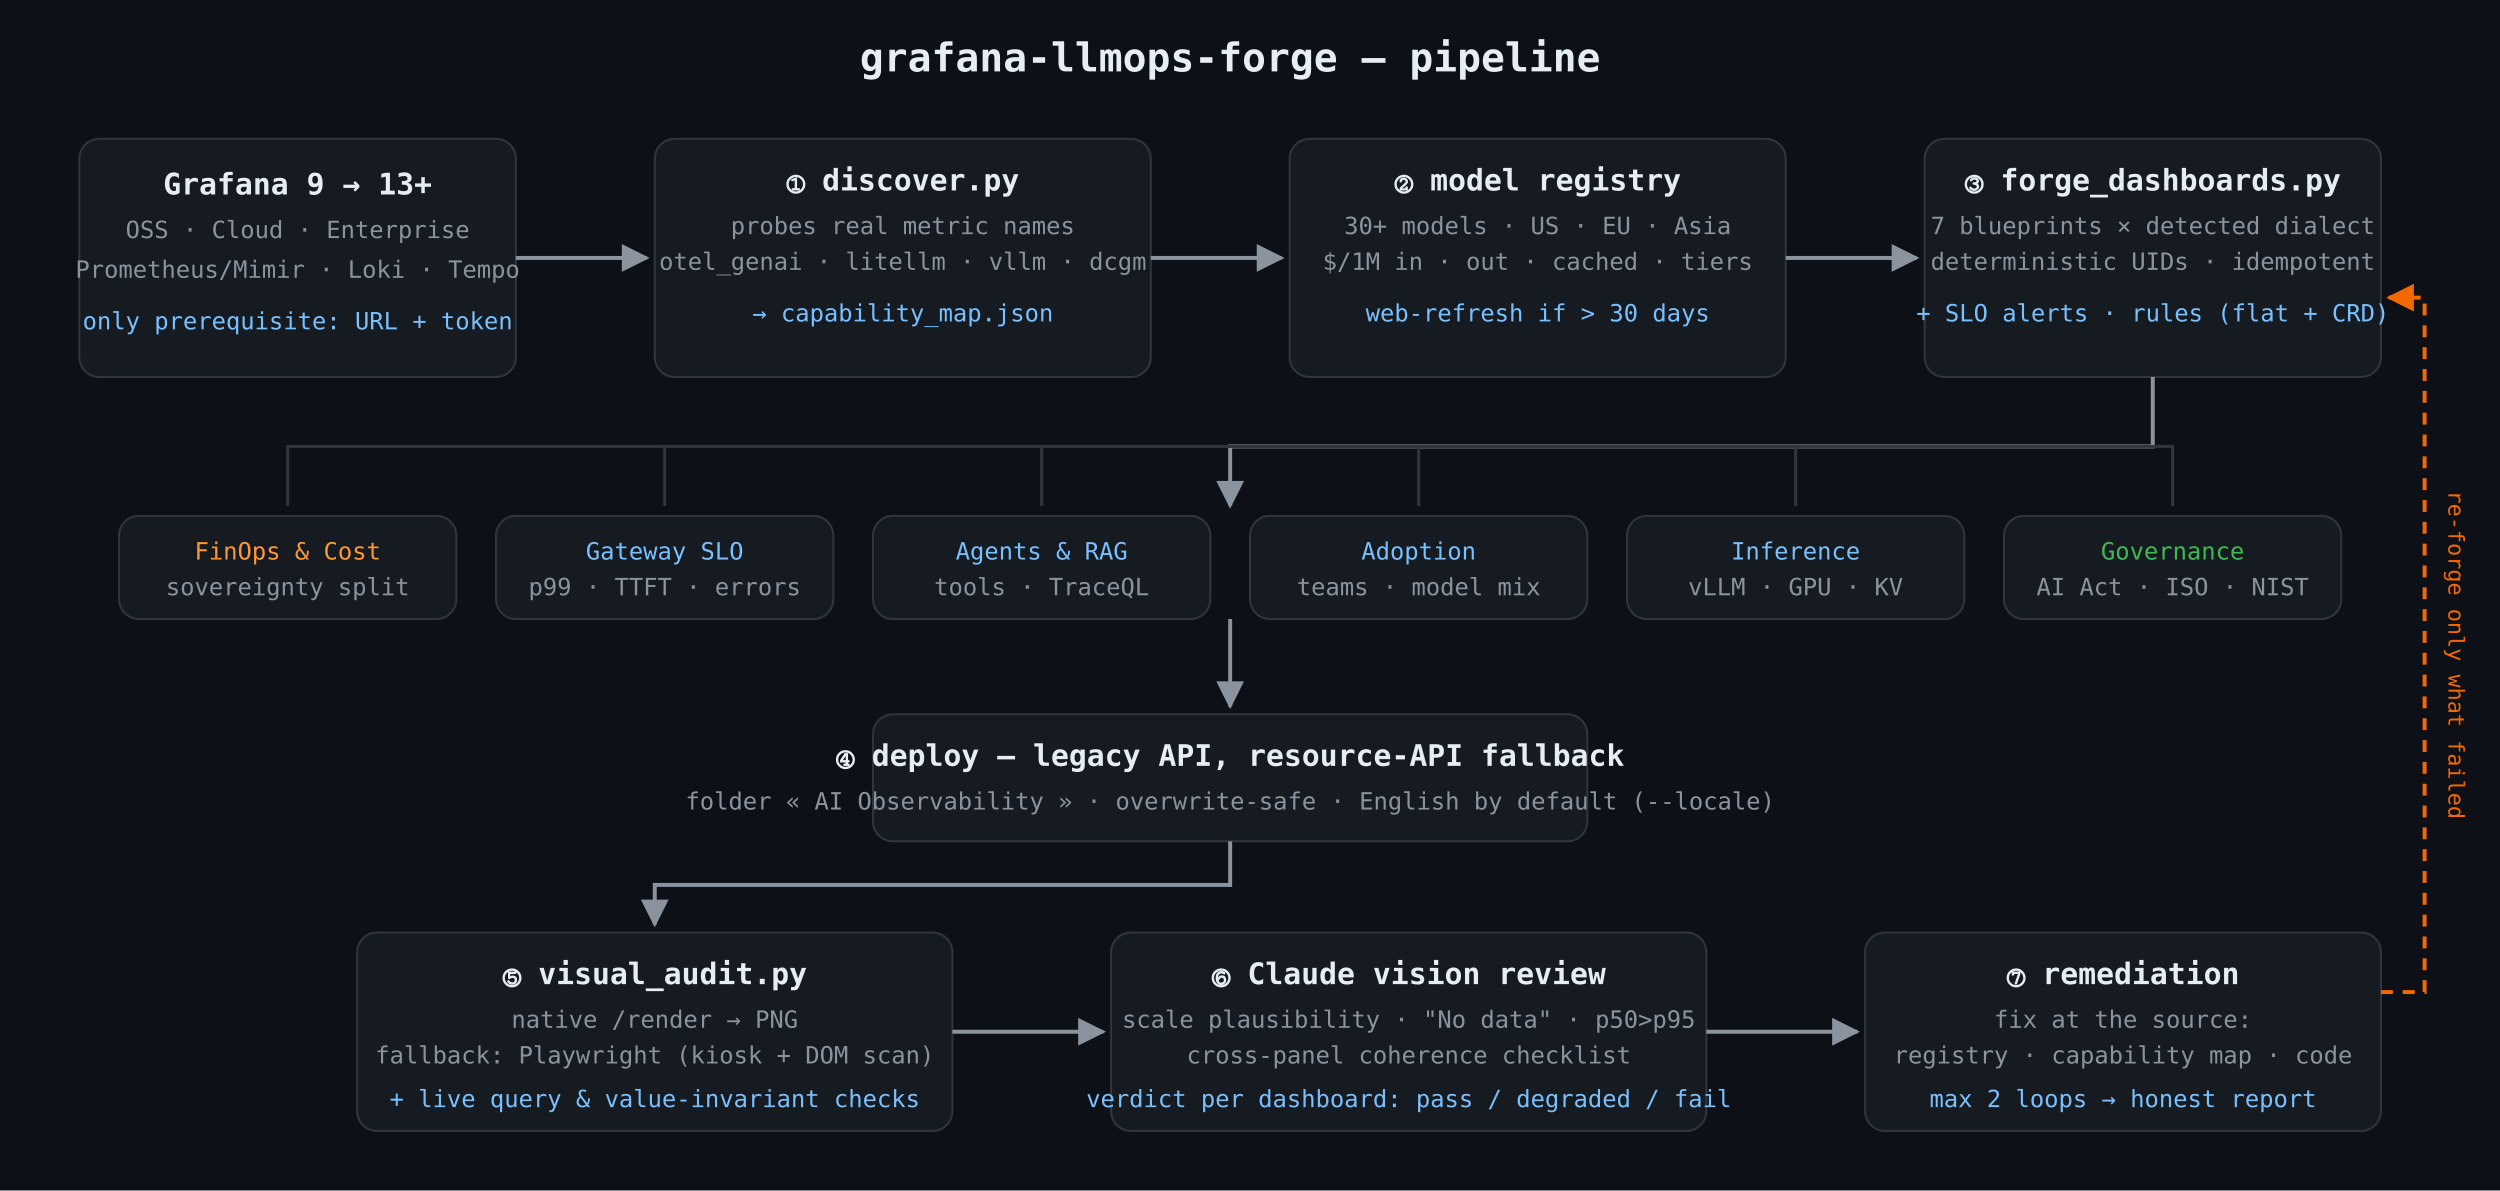
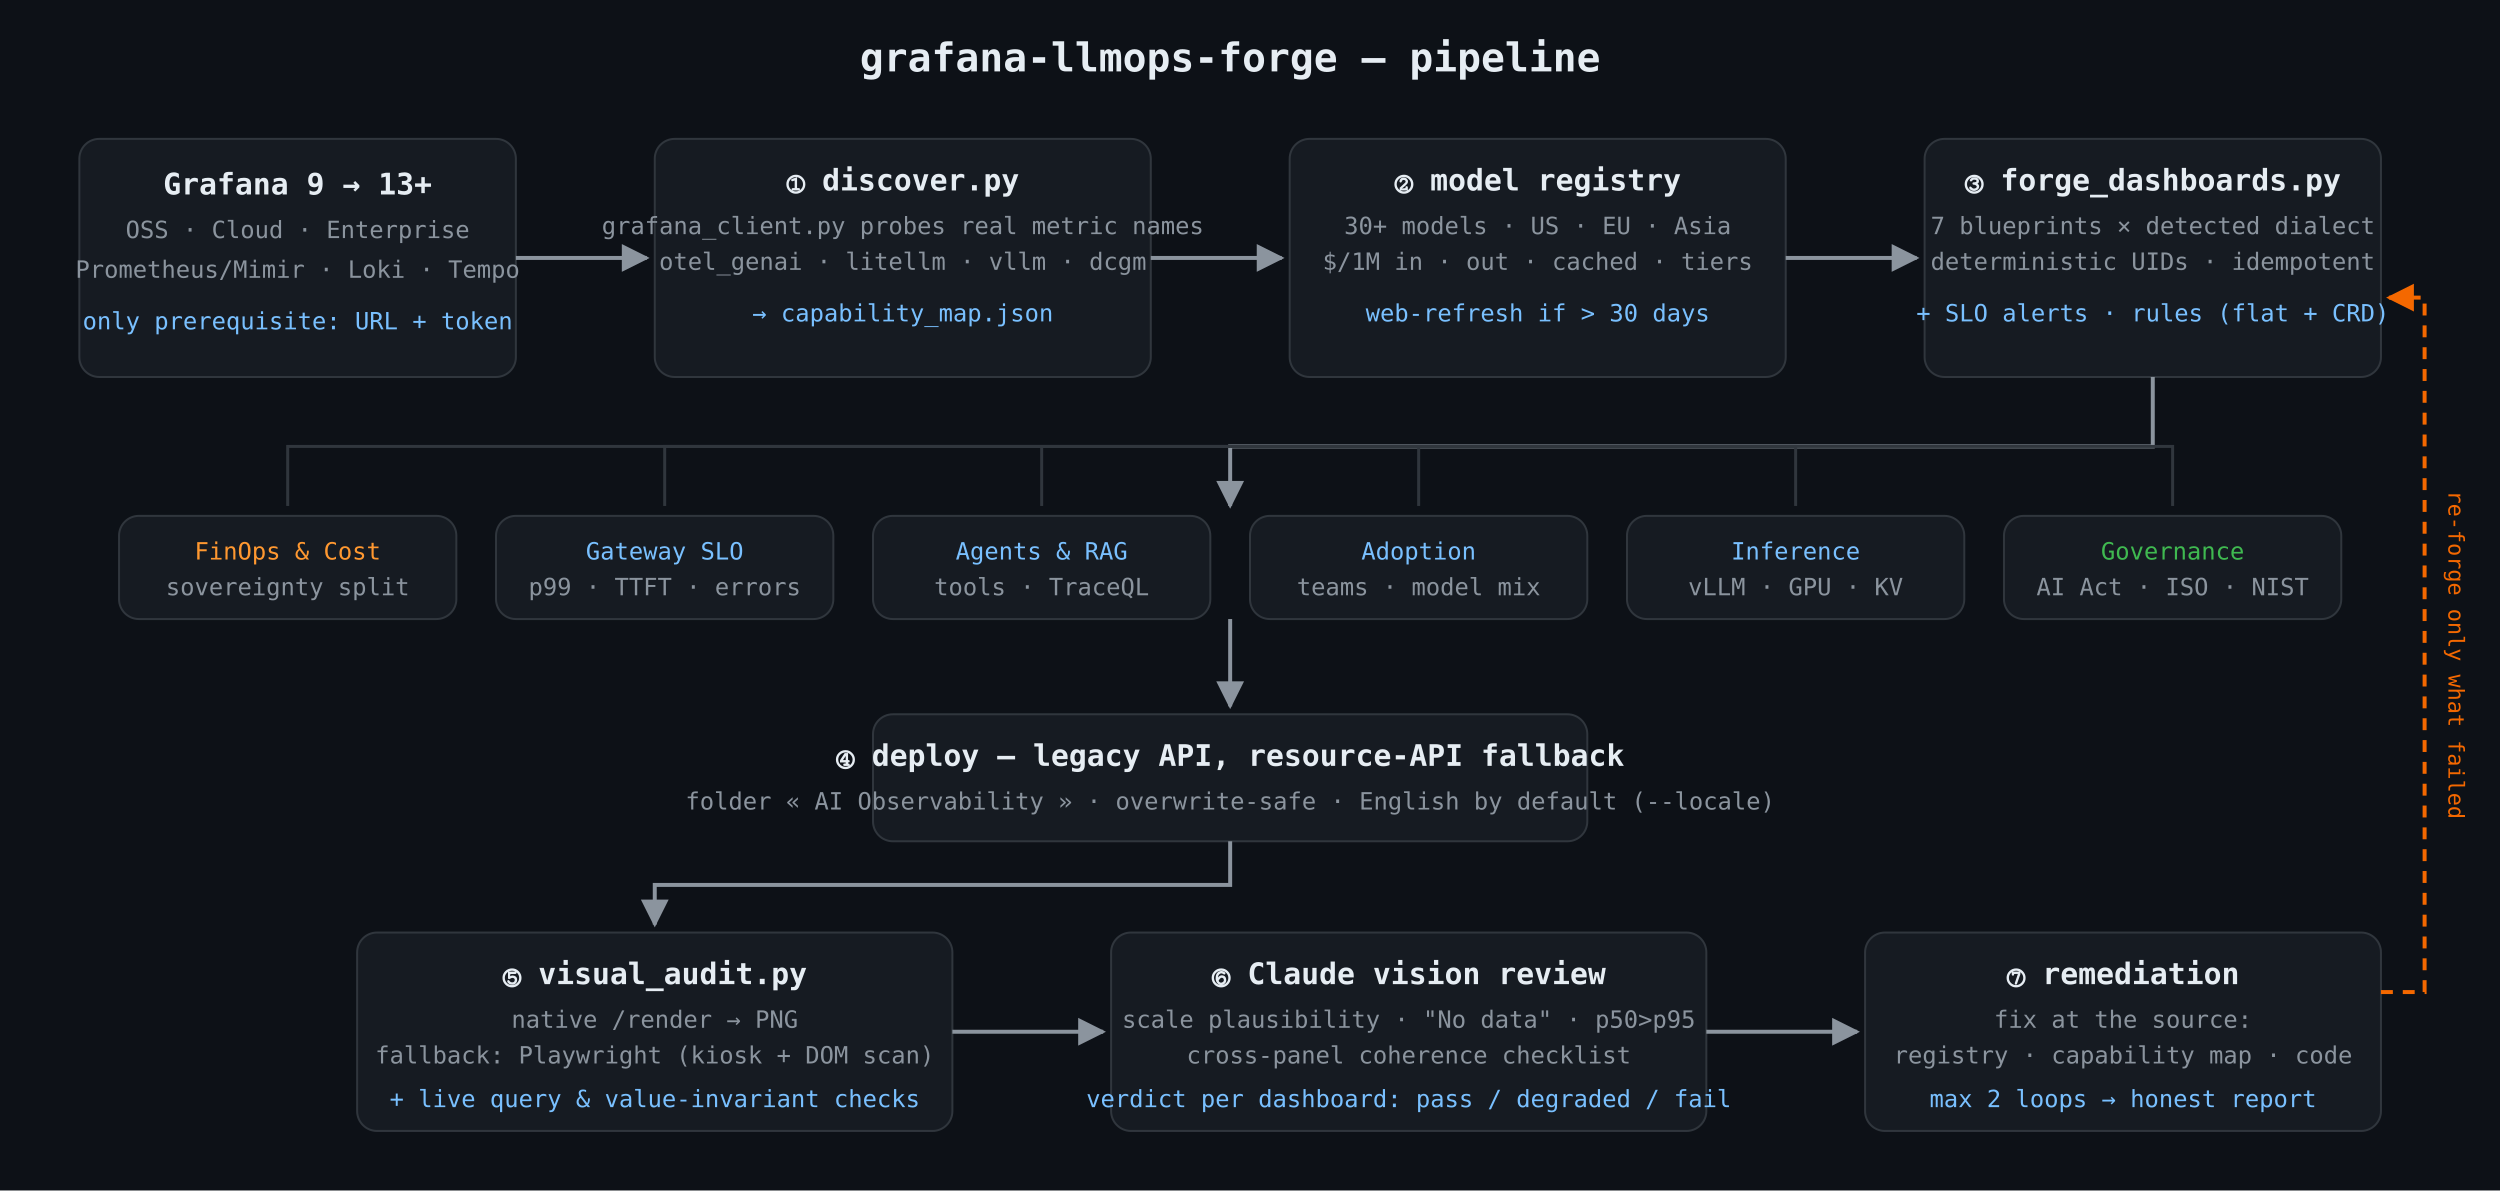
<svg xmlns="http://www.w3.org/2000/svg" width="1260" height="600" viewBox="0 0 1260 600" font-family="ui-monospace,SFMono-Regular,Menlo,Consolas,monospace">
  <defs>
    <marker id="ar" viewBox="0 0 10 10" refX="9" refY="5" markerWidth="7" markerHeight="7" orient="auto-start-reverse">
      <path d="M0 0 L10 5 L0 10 z" fill="#8b949e" />
    </marker>
    <marker id="arG" viewBox="0 0 10 10" refX="9" refY="5" markerWidth="7" markerHeight="7" orient="auto-start-reverse">
      <path d="M0 0 L10 5 L0 10 z" fill="#3fb950" />
    </marker>
    <marker id="arO" viewBox="0 0 10 10" refX="9" refY="5" markerWidth="7" markerHeight="7" orient="auto-start-reverse">
      <path d="M0 0 L10 5 L0 10 z" fill="#F46800" />
    </marker>
  </defs>
  <style>
    .box{fill:#161b22;stroke:#30363d;rx:10}
    .t{fill:#e6edf3;font-size:15px;font-weight:700}
    .s{fill:#8b949e;font-size:12px}
    .c{fill:#79c0ff;font-size:12px}
    .flow{stroke:#8b949e;stroke-width:2;fill:none;marker-end:url(#ar)}
  </style>
  <rect width="1260" height="600" fill="#0d1117" />
  <text x="620" y="36" text-anchor="middle" fill="#e6edf3" font-size="20" font-weight="800">grafana-llmops-forge — pipeline</text>
  <rect x="40" y="70" width="220" height="120" class="box" rx="10" />
  <text x="150" y="98" text-anchor="middle" class="t" fill="#FF9830">Grafana 9 → 13+</text>
  <text x="150" y="120" text-anchor="middle" class="s">OSS · Cloud · Enterprise</text>
  <text x="150" y="140" text-anchor="middle" class="s">Prometheus/Mimir · Loki · Tempo</text>
  <text x="150" y="166" text-anchor="middle" class="c">only prerequisite: URL + token</text>
  <rect x="330" y="70" width="250" height="120" class="box" rx="10" />
  <text x="455" y="96" text-anchor="middle" class="t">① discover.py</text>
-   <text x="455" y="118" text-anchor="middle" class="s">probes real metric names</text>
+   <text x="455" y="118" text-anchor="middle" class="s">grafana_client.py probes real metric names</text>
  <text x="455" y="136" text-anchor="middle" class="s">otel_genai · litellm · vllm · dcgm</text>
  <text x="455" y="162" text-anchor="middle" class="c">→ capability_map.json</text>
  <path class="flow" d="M260 130 H326" />
  <rect x="650" y="70" width="250" height="120" class="box" rx="10" />
  <text x="775" y="96" text-anchor="middle" class="t">② model registry</text>
  <text x="775" y="118" text-anchor="middle" class="s">30+ models · US · EU · Asia</text>
  <text x="775" y="136" text-anchor="middle" class="s">$/1M in · out · cached · tiers</text>
  <text x="775" y="162" text-anchor="middle" class="c">web-refresh if &gt; 30 days</text>
  <path class="flow" d="M580 130 H646" />
  <rect x="970" y="70" width="230" height="120" class="box" rx="10" stroke="#F46800" />
  <text x="1085" y="96" text-anchor="middle" class="t" fill="#FF9830">③ forge_dashboards.py</text>
  <text x="1085" y="118" text-anchor="middle" class="s">7 blueprints × detected dialect</text>
  <text x="1085" y="136" text-anchor="middle" class="s">deterministic UIDs · idempotent</text>
  <text x="1085" y="162" text-anchor="middle" class="c">+ SLO alerts · rules (flat + CRD)</text>
  <path class="flow" d="M900 130 H966" />
  <g font-size="12" text-anchor="middle">
    <rect x="60" y="260" width="170" height="52" class="box" rx="8" />
    <text x="145" y="282" fill="#FF9830">FinOps &amp; Cost</text>
    <text x="145" y="300" class="s">sovereignty split</text>
    <rect x="250" y="260" width="170" height="52" class="box" rx="8" />
    <text x="335" y="282" fill="#79c0ff">Gateway SLO</text>
    <text x="335" y="300" class="s">p99 · TTFT · errors</text>
    <rect x="440" y="260" width="170" height="52" class="box" rx="8" />
    <text x="525" y="282" fill="#79c0ff">Agents &amp; RAG</text>
    <text x="525" y="300" class="s">tools · TraceQL</text>
    <rect x="630" y="260" width="170" height="52" class="box" rx="8" />
    <text x="715" y="282" fill="#79c0ff">Adoption</text>
    <text x="715" y="300" class="s">teams · model mix</text>
    <rect x="820" y="260" width="170" height="52" class="box" rx="8" />
    <text x="905" y="282" fill="#79c0ff">Inference</text>
    <text x="905" y="300" class="s">vLLM · GPU · KV</text>
    <rect x="1010" y="260" width="170" height="52" class="box" rx="8" />
    <text x="1095" y="282" fill="#3fb950">Governance</text>
    <text x="1095" y="300" class="s">AI Act · ISO · NIST</text>
  </g>
  <path class="flow" d="M1085 190 V225 H620 V255" stroke-dasharray="0" />
  <g stroke="#30363d" stroke-width="1.5" fill="none">
    <path d="M620 225 H145 V255" />
    <path d="M620 225 H335 V255" />
    <path d="M525 225 V255" />
    <path d="M715 225 V255" />
    <path d="M620 225 H905 V255" />
    <path d="M620 225 H1095 V255" />
  </g>
  <rect x="440" y="360" width="360" height="64" class="box" rx="10" />
  <text x="620" y="386" text-anchor="middle" class="t">④ deploy — legacy API, resource-API fallback</text>
  <text x="620" y="408" text-anchor="middle" class="s">folder « AI Observability » · overwrite-safe · English by default (--locale)</text>
  <path class="flow" d="M620 312 V356" />
  <rect x="180" y="470" width="300" height="100" class="box" rx="10" stroke="#3fb950" />
  <text x="330" y="496" text-anchor="middle" class="t" fill="#3fb950">⑤ visual_audit.py</text>
  <text x="330" y="518" text-anchor="middle" class="s">native /render → PNG</text>
  <text x="330" y="536" text-anchor="middle" class="s">fallback: Playwright (kiosk + DOM scan)</text>
  <text x="330" y="558" text-anchor="middle" class="c">+ live query &amp; value-invariant checks</text>
  <rect x="560" y="470" width="300" height="100" class="box" rx="10" stroke="#3fb950" />
  <text x="710" y="496" text-anchor="middle" class="t" fill="#3fb950">⑥ Claude vision review</text>
  <text x="710" y="518" text-anchor="middle" class="s">scale plausibility · "No data" · p50&gt;p95</text>
  <text x="710" y="536" text-anchor="middle" class="s">cross-panel coherence checklist</text>
  <text x="710" y="558" text-anchor="middle" class="c">verdict per dashboard: pass / degraded / fail</text>
  <rect x="940" y="470" width="260" height="100" class="box" rx="10" stroke="#F46800" />
  <text x="1070" y="496" text-anchor="middle" class="t" fill="#FF9830">⑦ remediation</text>
  <text x="1070" y="518" text-anchor="middle" class="s">fix at the source:</text>
  <text x="1070" y="536" text-anchor="middle" class="s">registry · capability map · code</text>
  <text x="1070" y="558" text-anchor="middle" class="c">max 2 loops → honest report</text>
  <path d="M620 424 V446 H330 V466" class="flow" stroke="#3fb950" marker-end="url(#arG)" />
  <path d="M480 520 H556" class="flow" stroke="#3fb950" marker-end="url(#arG)" />
  <path d="M860 520 H936" class="flow" stroke="#3fb950" marker-end="url(#arG)" />
  <path d="M1200 500 H1222 V150 H1204" fill="none" stroke="#F46800" stroke-width="2" stroke-dasharray="6 5" marker-end="url(#arO)" />
  <text x="1234" y="330" fill="#F46800" font-size="11" transform="rotate(90 1234 330)" text-anchor="middle">re-forge only what failed</text>
</svg>
